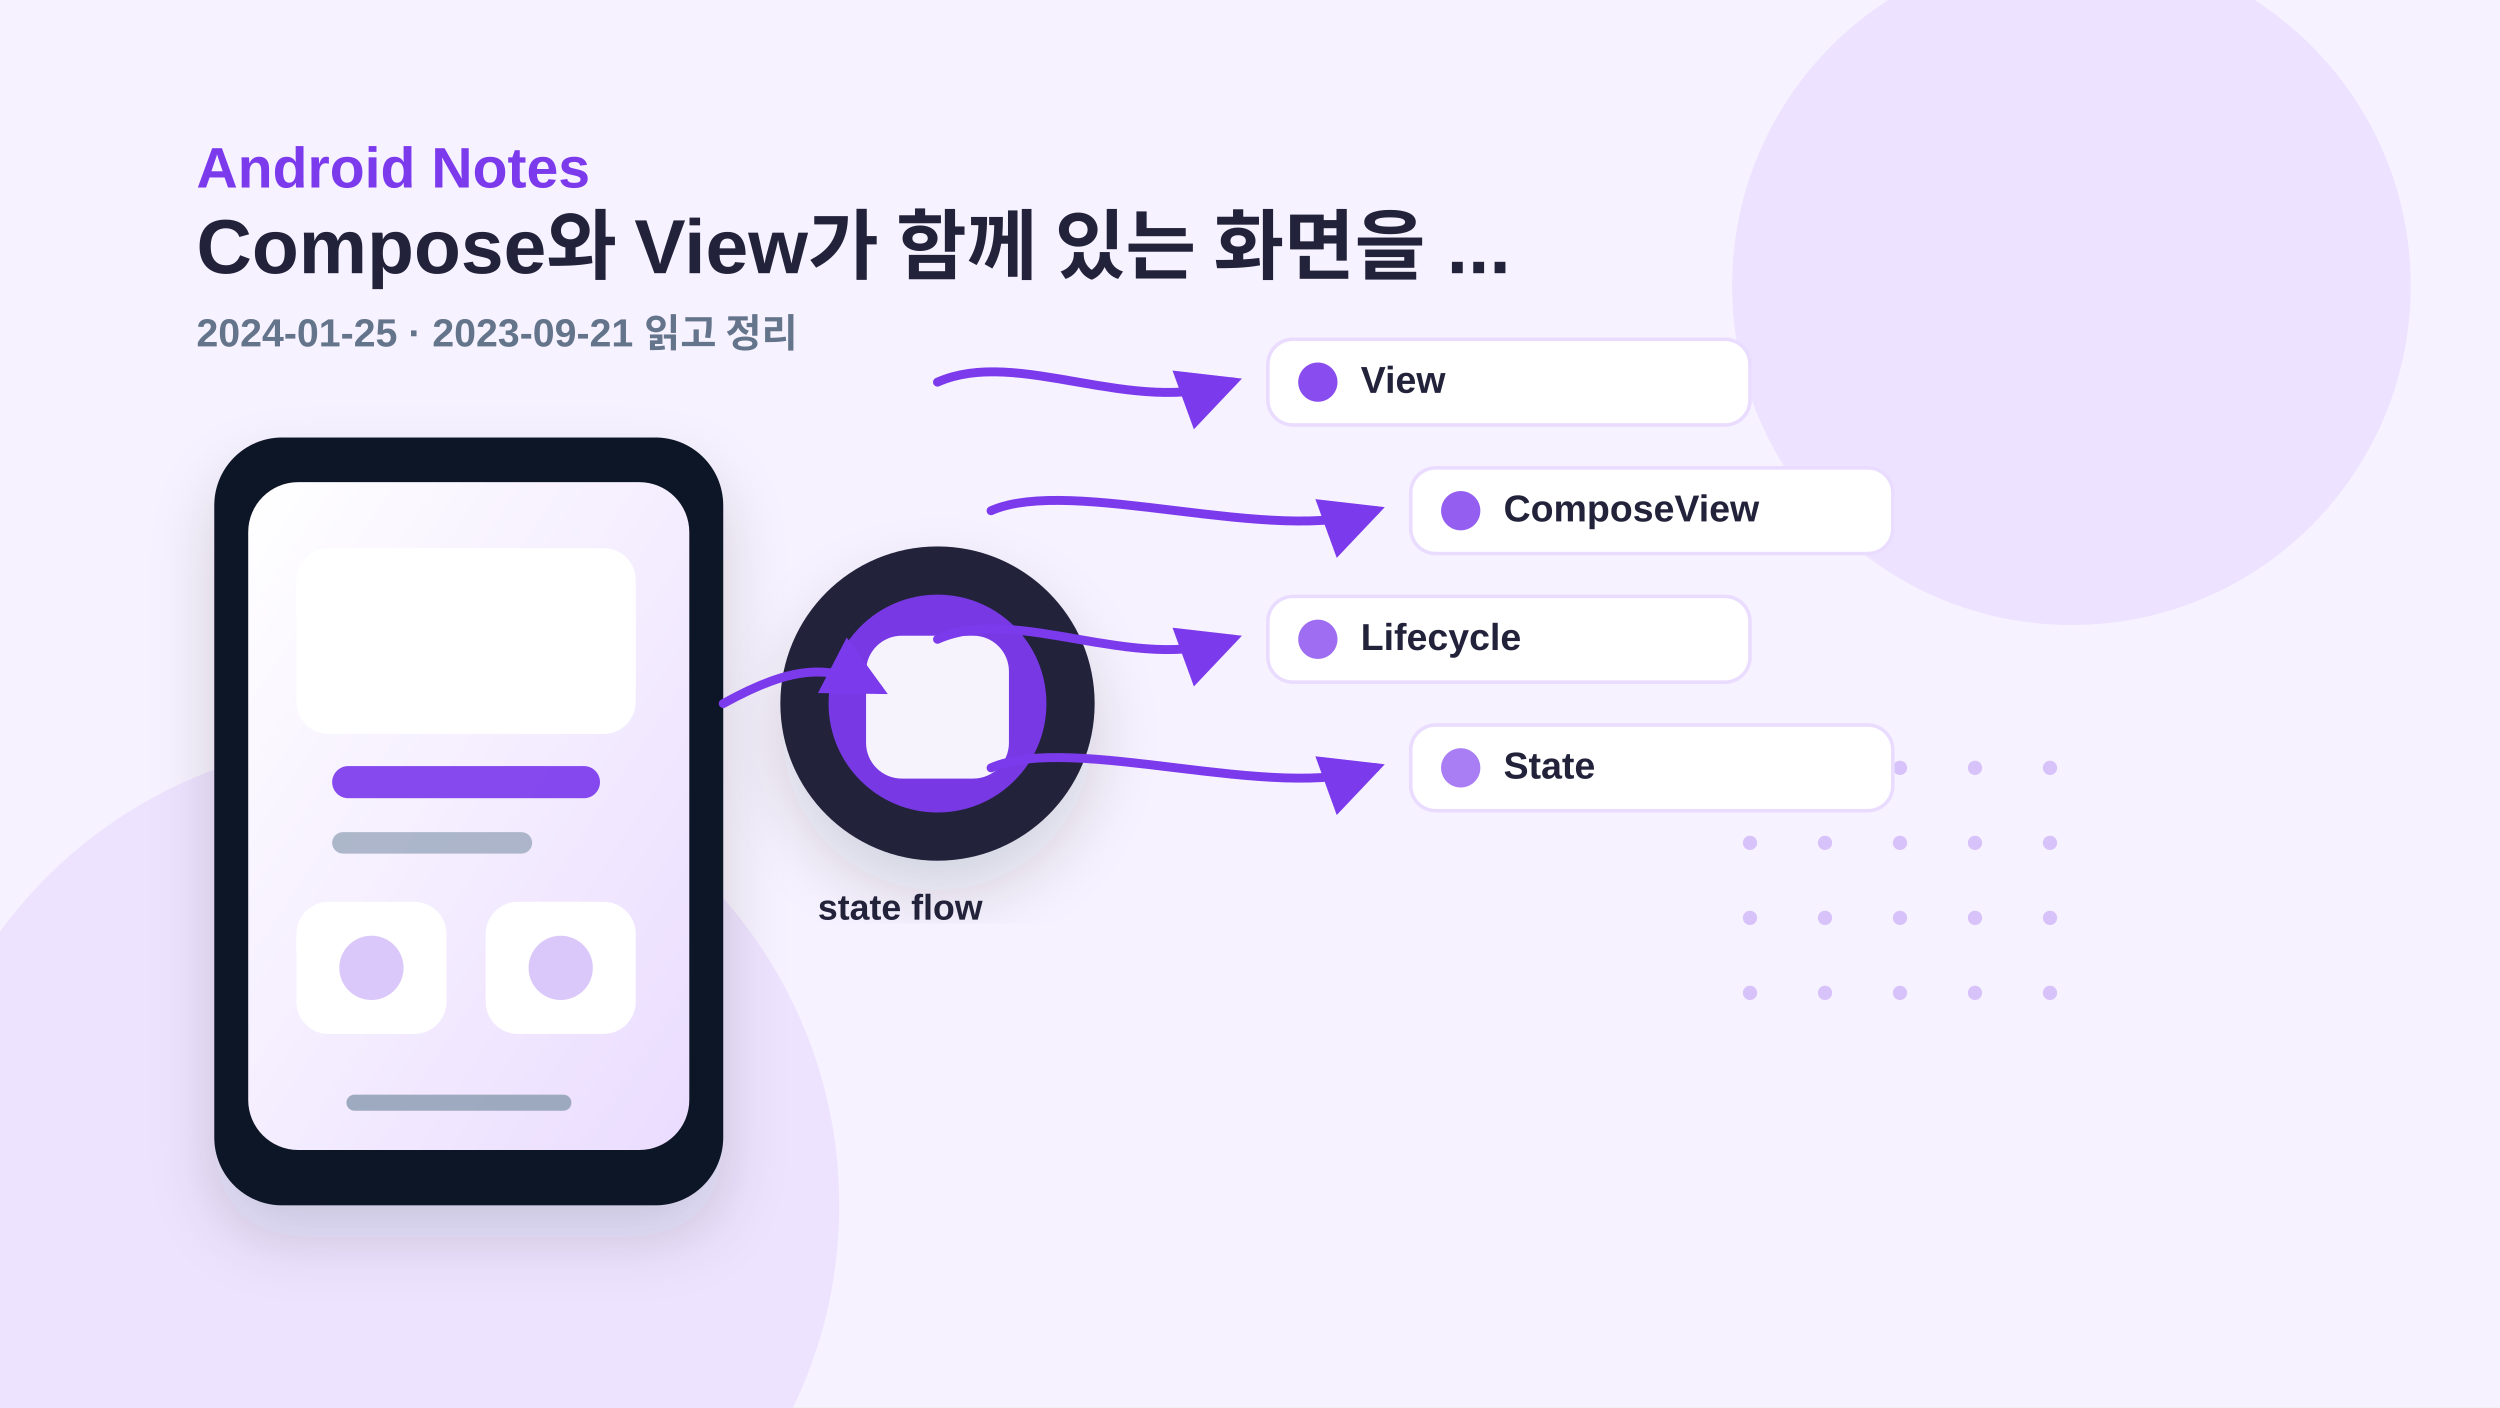
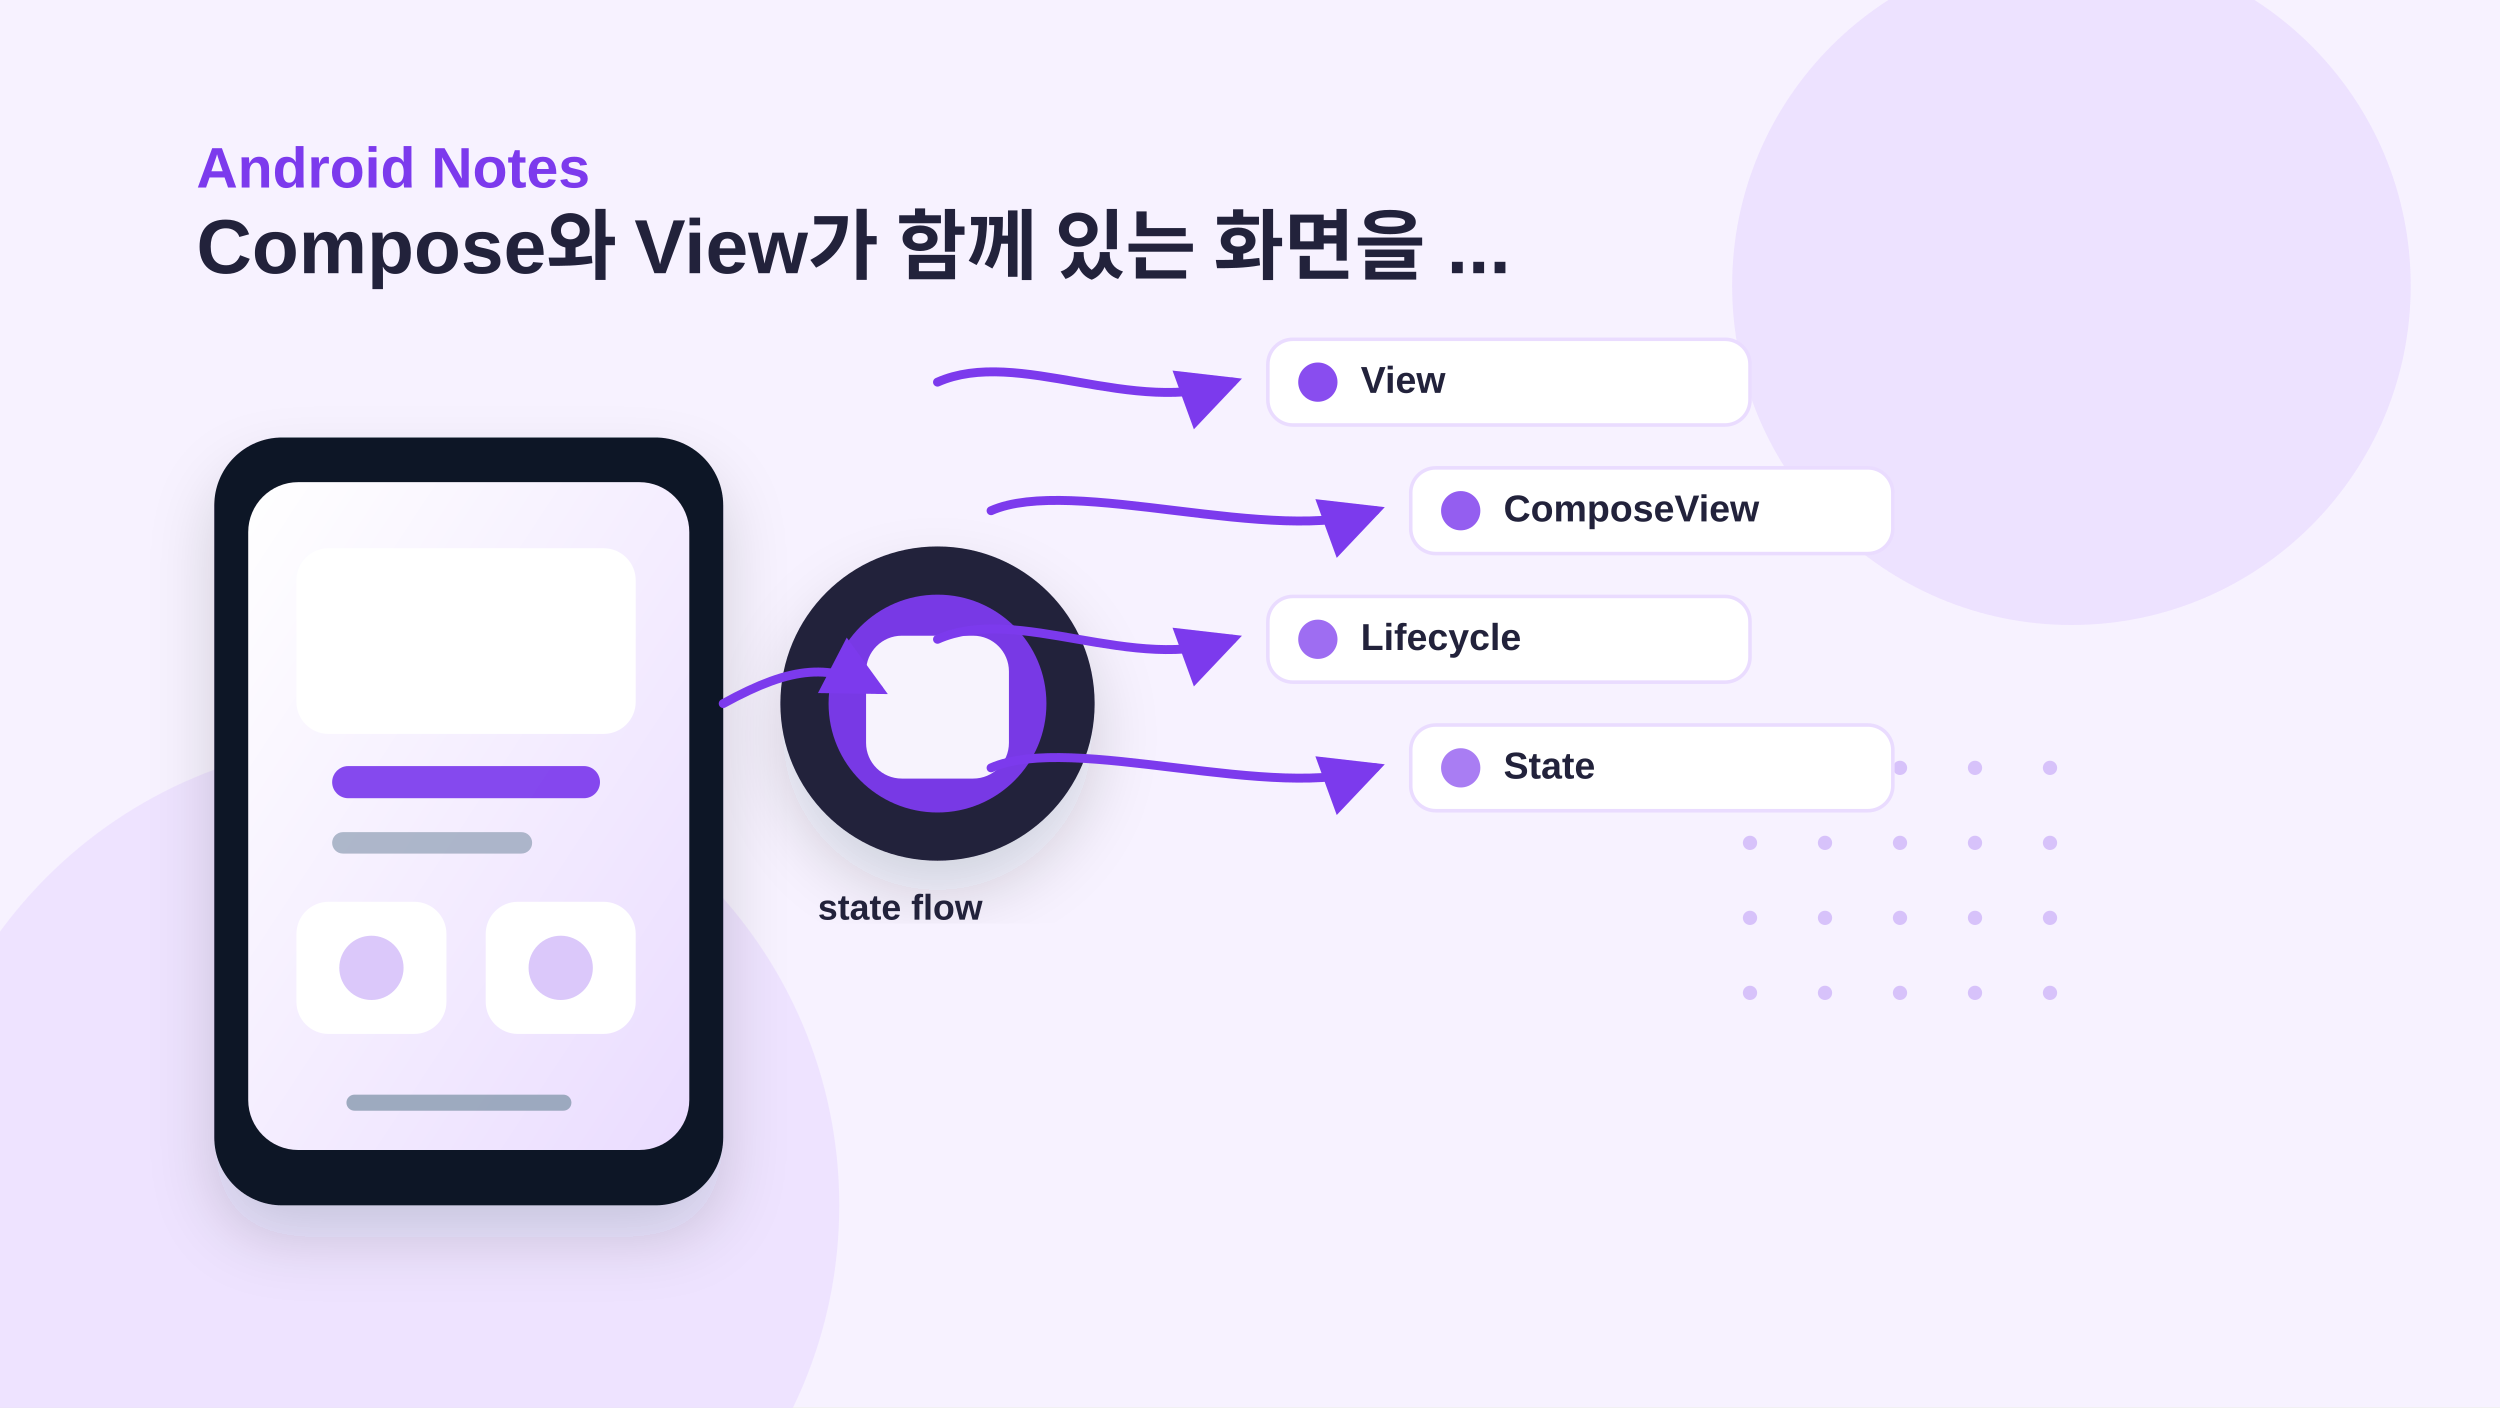
<svg xmlns="http://www.w3.org/2000/svg" width="1400" height="788" viewBox="0 0 1400 788" role="img" aria-label="Compose와 View가 함께 있는 화면을 다루는 법">
  <defs>
    <marker id="arrow" viewBox="0 0 12 12" refX="10" refY="6" markerWidth="7" markerHeight="7" orient="auto-start-reverse">
      <path d="M 0 0 L 12 6 L 0 12 z" fill="#7c3aed" />
    </marker>
    <filter id="shadow" x="-20%" y="-20%" width="140%" height="140%">
      <feDropShadow dx="0" dy="18" stdDeviation="18" flood-color="#17202a" flood-opacity="0.16" />
    </filter>
    <linearGradient id="phone" x1="0" y1="0" x2="1" y2="1">
      <stop offset="0%" stop-color="#ffffff" />
      <stop offset="100%" stop-color="#eadcff" />
    </linearGradient>
  </defs>
  <rect width="1400" height="788" fill="#f7f2ff" />
  <circle cx="1160" cy="160" r="190" fill="#eadcff" opacity="0.75" />
  <circle cx="210" cy="675" r="260" fill="#eadcff" opacity="0.65" />
  <g opacity="0.26">
    <circle cx="980" cy="430" r="4" fill="#7c3aed" />
    <circle cx="1022" cy="430" r="4" fill="#7c3aed" />
    <circle cx="1064" cy="430" r="4" fill="#7c3aed" />
    <circle cx="1106" cy="430" r="4" fill="#7c3aed" />
    <circle cx="1148" cy="430" r="4" fill="#7c3aed" />
    <circle cx="980" cy="472" r="4" fill="#7c3aed" />
    <circle cx="1022" cy="472" r="4" fill="#7c3aed" />
    <circle cx="1064" cy="472" r="4" fill="#7c3aed" />
    <circle cx="1106" cy="472" r="4" fill="#7c3aed" />
    <circle cx="1148" cy="472" r="4" fill="#7c3aed" />
    <circle cx="980" cy="514" r="4" fill="#7c3aed" />
    <circle cx="1022" cy="514" r="4" fill="#7c3aed" />
    <circle cx="1064" cy="514" r="4" fill="#7c3aed" />
    <circle cx="1106" cy="514" r="4" fill="#7c3aed" />
    <circle cx="1148" cy="514" r="4" fill="#7c3aed" />
    <circle cx="980" cy="556" r="4" fill="#7c3aed" />
    <circle cx="1022" cy="556" r="4" fill="#7c3aed" />
    <circle cx="1064" cy="556" r="4" fill="#7c3aed" />
    <circle cx="1106" cy="556" r="4" fill="#7c3aed" />
    <circle cx="1148" cy="556" r="4" fill="#7c3aed" />
  </g>
  <text x="110" y="105" font-family="Arial, Apple SD Gothic Neo, sans-serif" font-size="32" fill="#7c3aed" font-weight="800">Android Notes</text>
  <text x="110" y="153" font-family="Arial, Apple SD Gothic Neo, sans-serif" font-size="43" fill="#22223b" font-weight="800">Compose와 View가 함께 있는 화면을 ...</text>
-   <text x="110" y="194" font-family="Arial, Apple SD Gothic Neo, sans-serif" font-size="22" fill="#64748b" font-weight="600">2024-01-25 · 2023-09-21 읽고 정리</text>
  <g filter="url(#shadow)">
    <rect x="120" y="245" width="285" height="430" rx="38" fill="#111827" />
    <rect x="139" y="270" width="247" height="374" rx="28" fill="url(#phone)" />
    <rect x="166" y="307" width="190" height="104" rx="18" fill="#ffffff" />
    <rect x="186" y="429" width="150" height="18" rx="9" fill="#7c3aed" opacity="0.92" />
    <rect x="186" y="466" width="112" height="12" rx="6" fill="#94a3b8" opacity="0.75" />
    <rect x="166" y="505" width="84" height="74" rx="18" fill="#ffffff" />
    <rect x="272" y="505" width="84" height="74" rx="18" fill="#ffffff" />
    <circle cx="208" cy="542" r="18" fill="#7c3aed" opacity="0.28" />
    <circle cx="314" cy="542" r="18" fill="#7c3aed" opacity="0.28" />
    <rect x="194" y="613" width="126" height="9" rx="4.5" fill="#94a3b8" opacity="0.9" />
  </g>
  <g>
    <circle cx="525" cy="394" r="88" fill="#22223b" filter="url(#shadow)" />
    <circle cx="525" cy="394" r="61" fill="#7c3aed" opacity="0.95" />
    <rect x="485" y="356" width="80" height="80" rx="20" fill="#ffffff" opacity="0.94" />
    <path d="M 405 394 C 445 372, 465 372, 492 386" fill="none" stroke="#7c3aed" stroke-width="5" stroke-linecap="round" marker-end="url(#arrow)" />
    <text x="458" y="515" font-family="Arial, Apple SD Gothic Neo, sans-serif" font-size="20" fill="#22223b" font-weight="800">state flow</text>
  </g>
  <path d="M 525 214 C 570 194, 635 234, 690 214" fill="none" stroke="#7c3aed" stroke-width="5" stroke-linecap="round" marker-end="url(#arrow)" />
  <path d="M 555 286 C 600 266, 715 306, 770 286" fill="none" stroke="#7c3aed" stroke-width="5" stroke-linecap="round" marker-end="url(#arrow)" />
  <path d="M 525 358 C 570 338, 635 378, 690 358" fill="none" stroke="#7c3aed" stroke-width="5" stroke-linecap="round" marker-end="url(#arrow)" />
  <path d="M 555 430 C 600 410, 715 450, 770 430" fill="none" stroke="#7c3aed" stroke-width="5" stroke-linecap="round" marker-end="url(#arrow)" />
  <rect x="710" y="190" width="270" height="48" rx="14" fill="#ffffff" stroke="#eadcff" stroke-width="2" />
  <circle cx="738" cy="214" r="11" fill="#7c3aed" opacity="0.9" />
  <text x="762" y="220" font-family="Arial, Apple SD Gothic Neo, sans-serif" font-size="21" fill="#22223b" font-weight="700">View</text>
  <rect x="790" y="262" width="270" height="48" rx="14" fill="#ffffff" stroke="#eadcff" stroke-width="2" />
  <circle cx="818" cy="286" r="11" fill="#7c3aed" opacity="0.82" />
  <text x="842" y="292" font-family="Arial, Apple SD Gothic Neo, sans-serif" font-size="21" fill="#22223b" font-weight="700">ComposeView</text>
  <rect x="710" y="334" width="270" height="48" rx="14" fill="#ffffff" stroke="#eadcff" stroke-width="2" />
  <circle cx="738" cy="358" r="11" fill="#7c3aed" opacity="0.74" />
  <text x="762" y="364" font-family="Arial, Apple SD Gothic Neo, sans-serif" font-size="21" fill="#22223b" font-weight="700">Lifecycle</text>
  <rect x="790" y="406" width="270" height="48" rx="14" fill="#ffffff" stroke="#eadcff" stroke-width="2" />
  <circle cx="818" cy="430" r="11" fill="#7c3aed" opacity="0.66" />
  <text x="842" y="436" font-family="Arial, Apple SD Gothic Neo, sans-serif" font-size="21" fill="#22223b" font-weight="700">State</text>
</svg>
